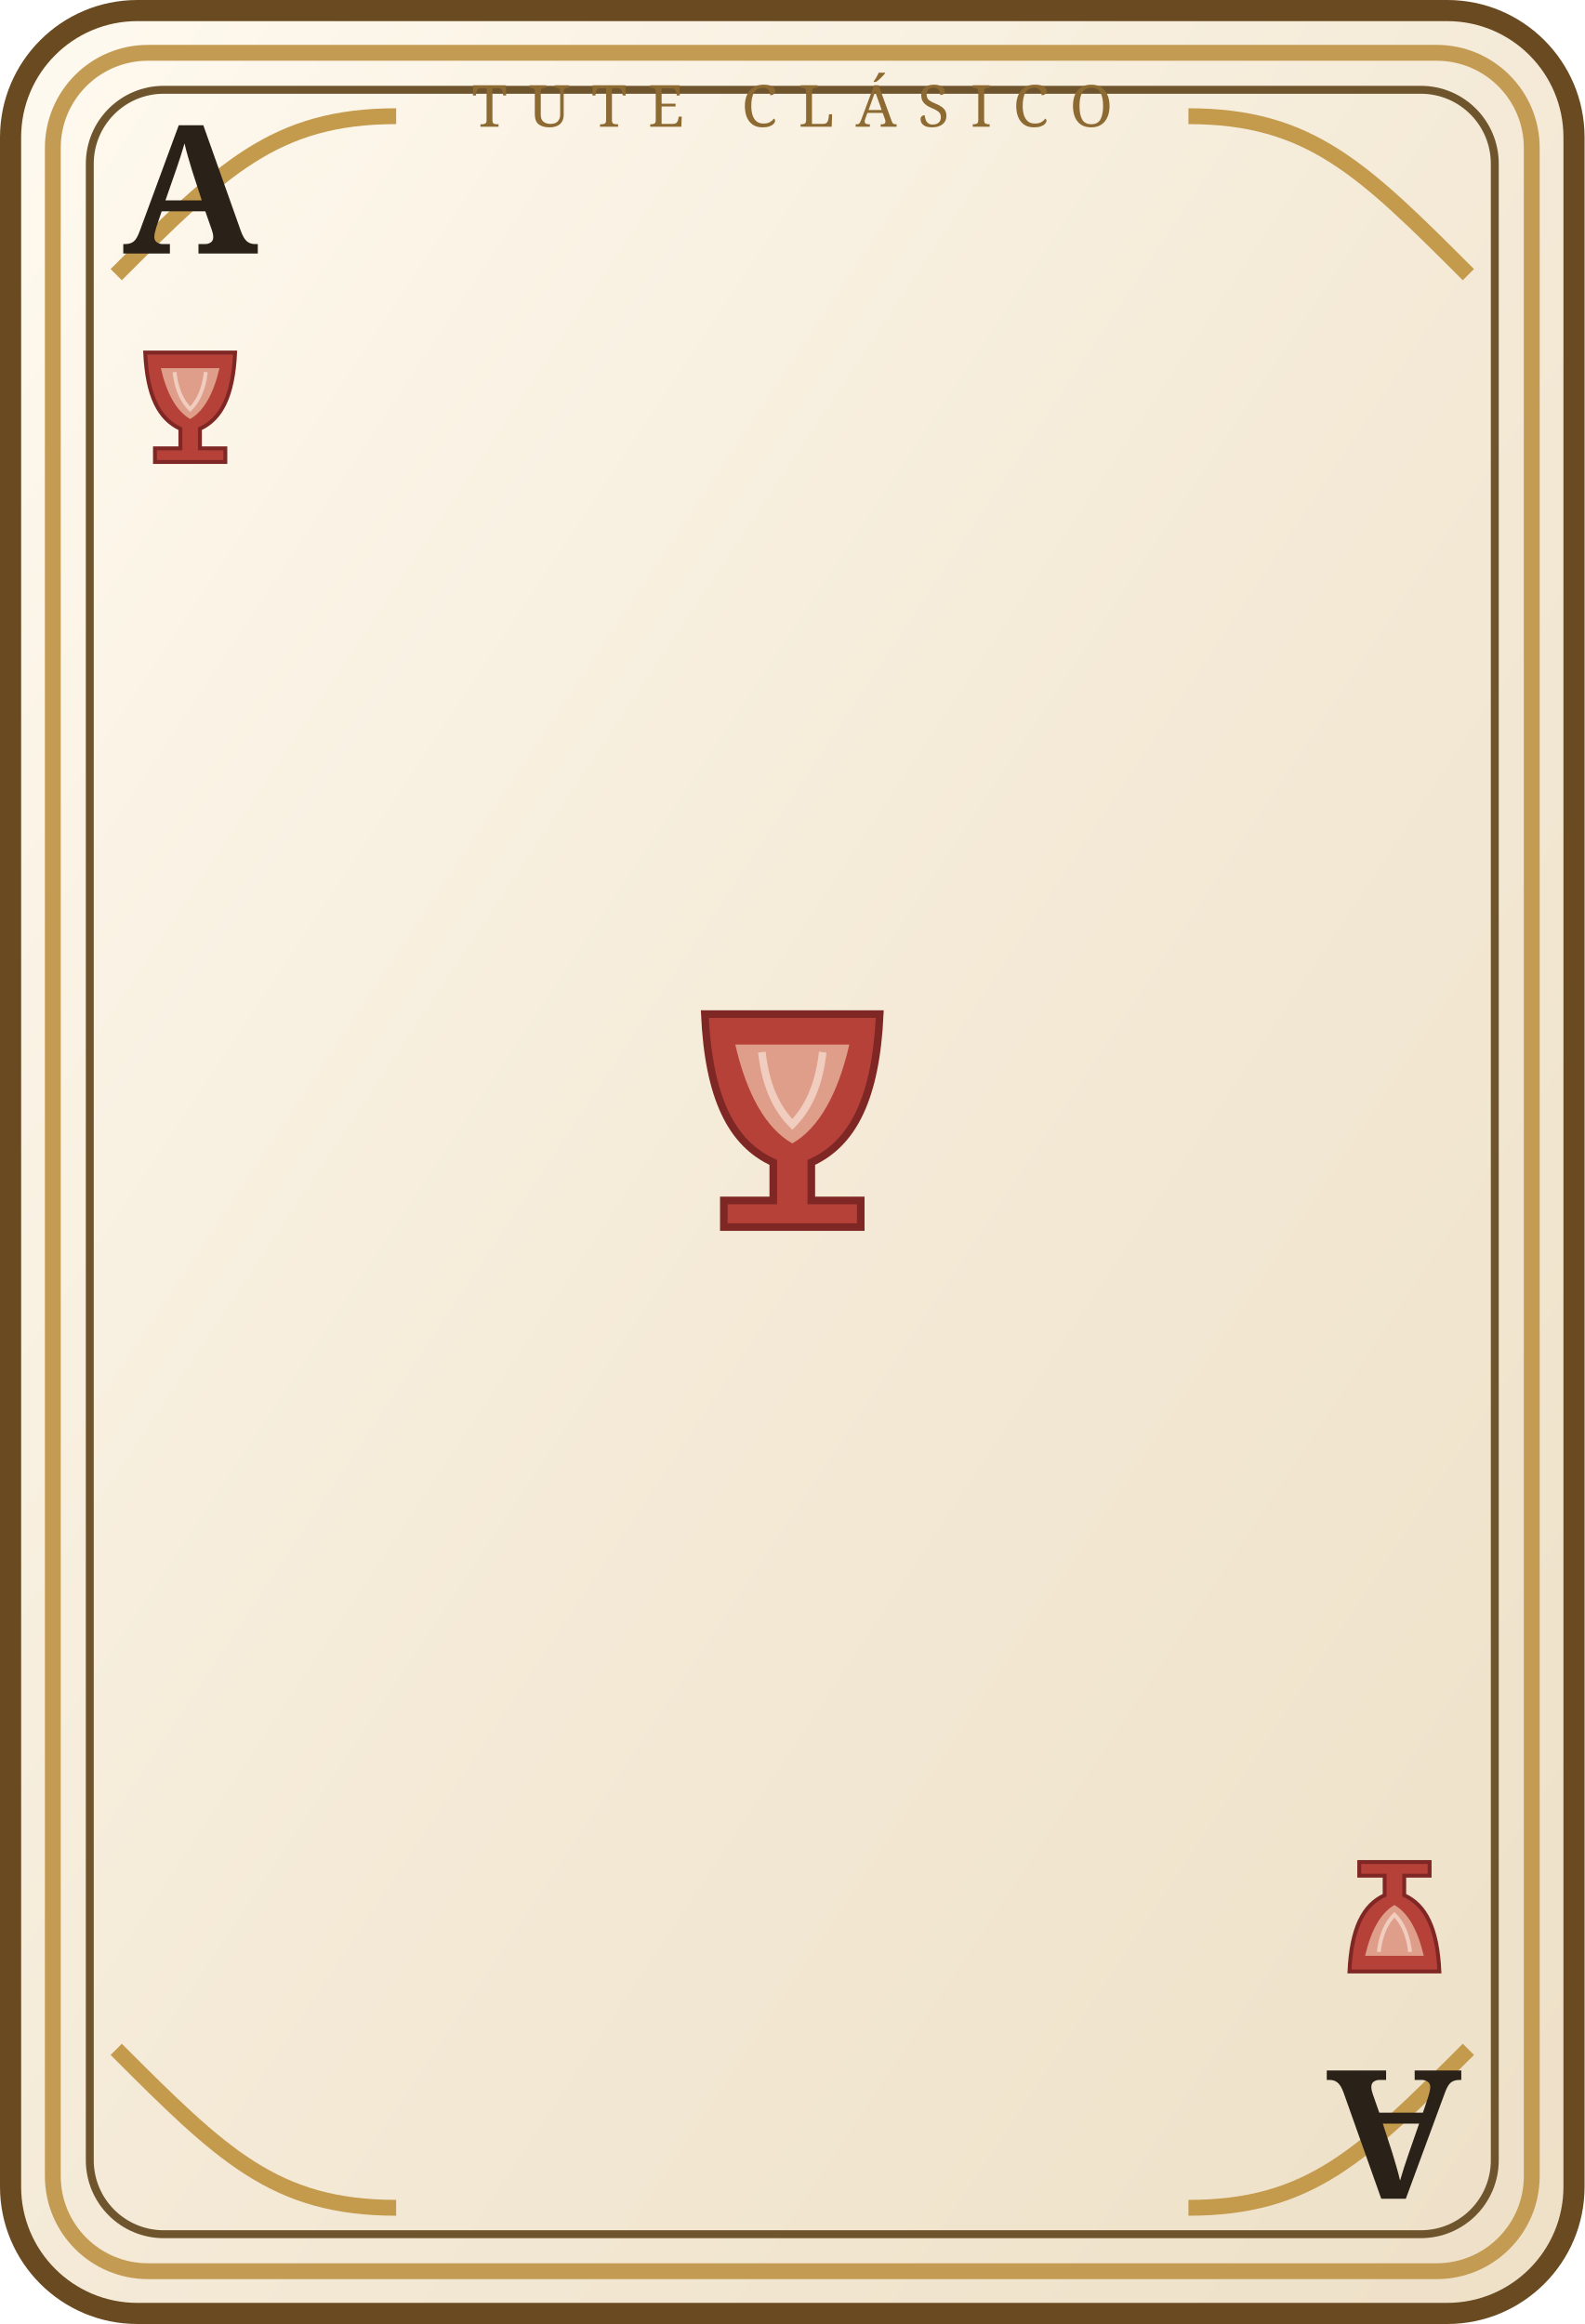
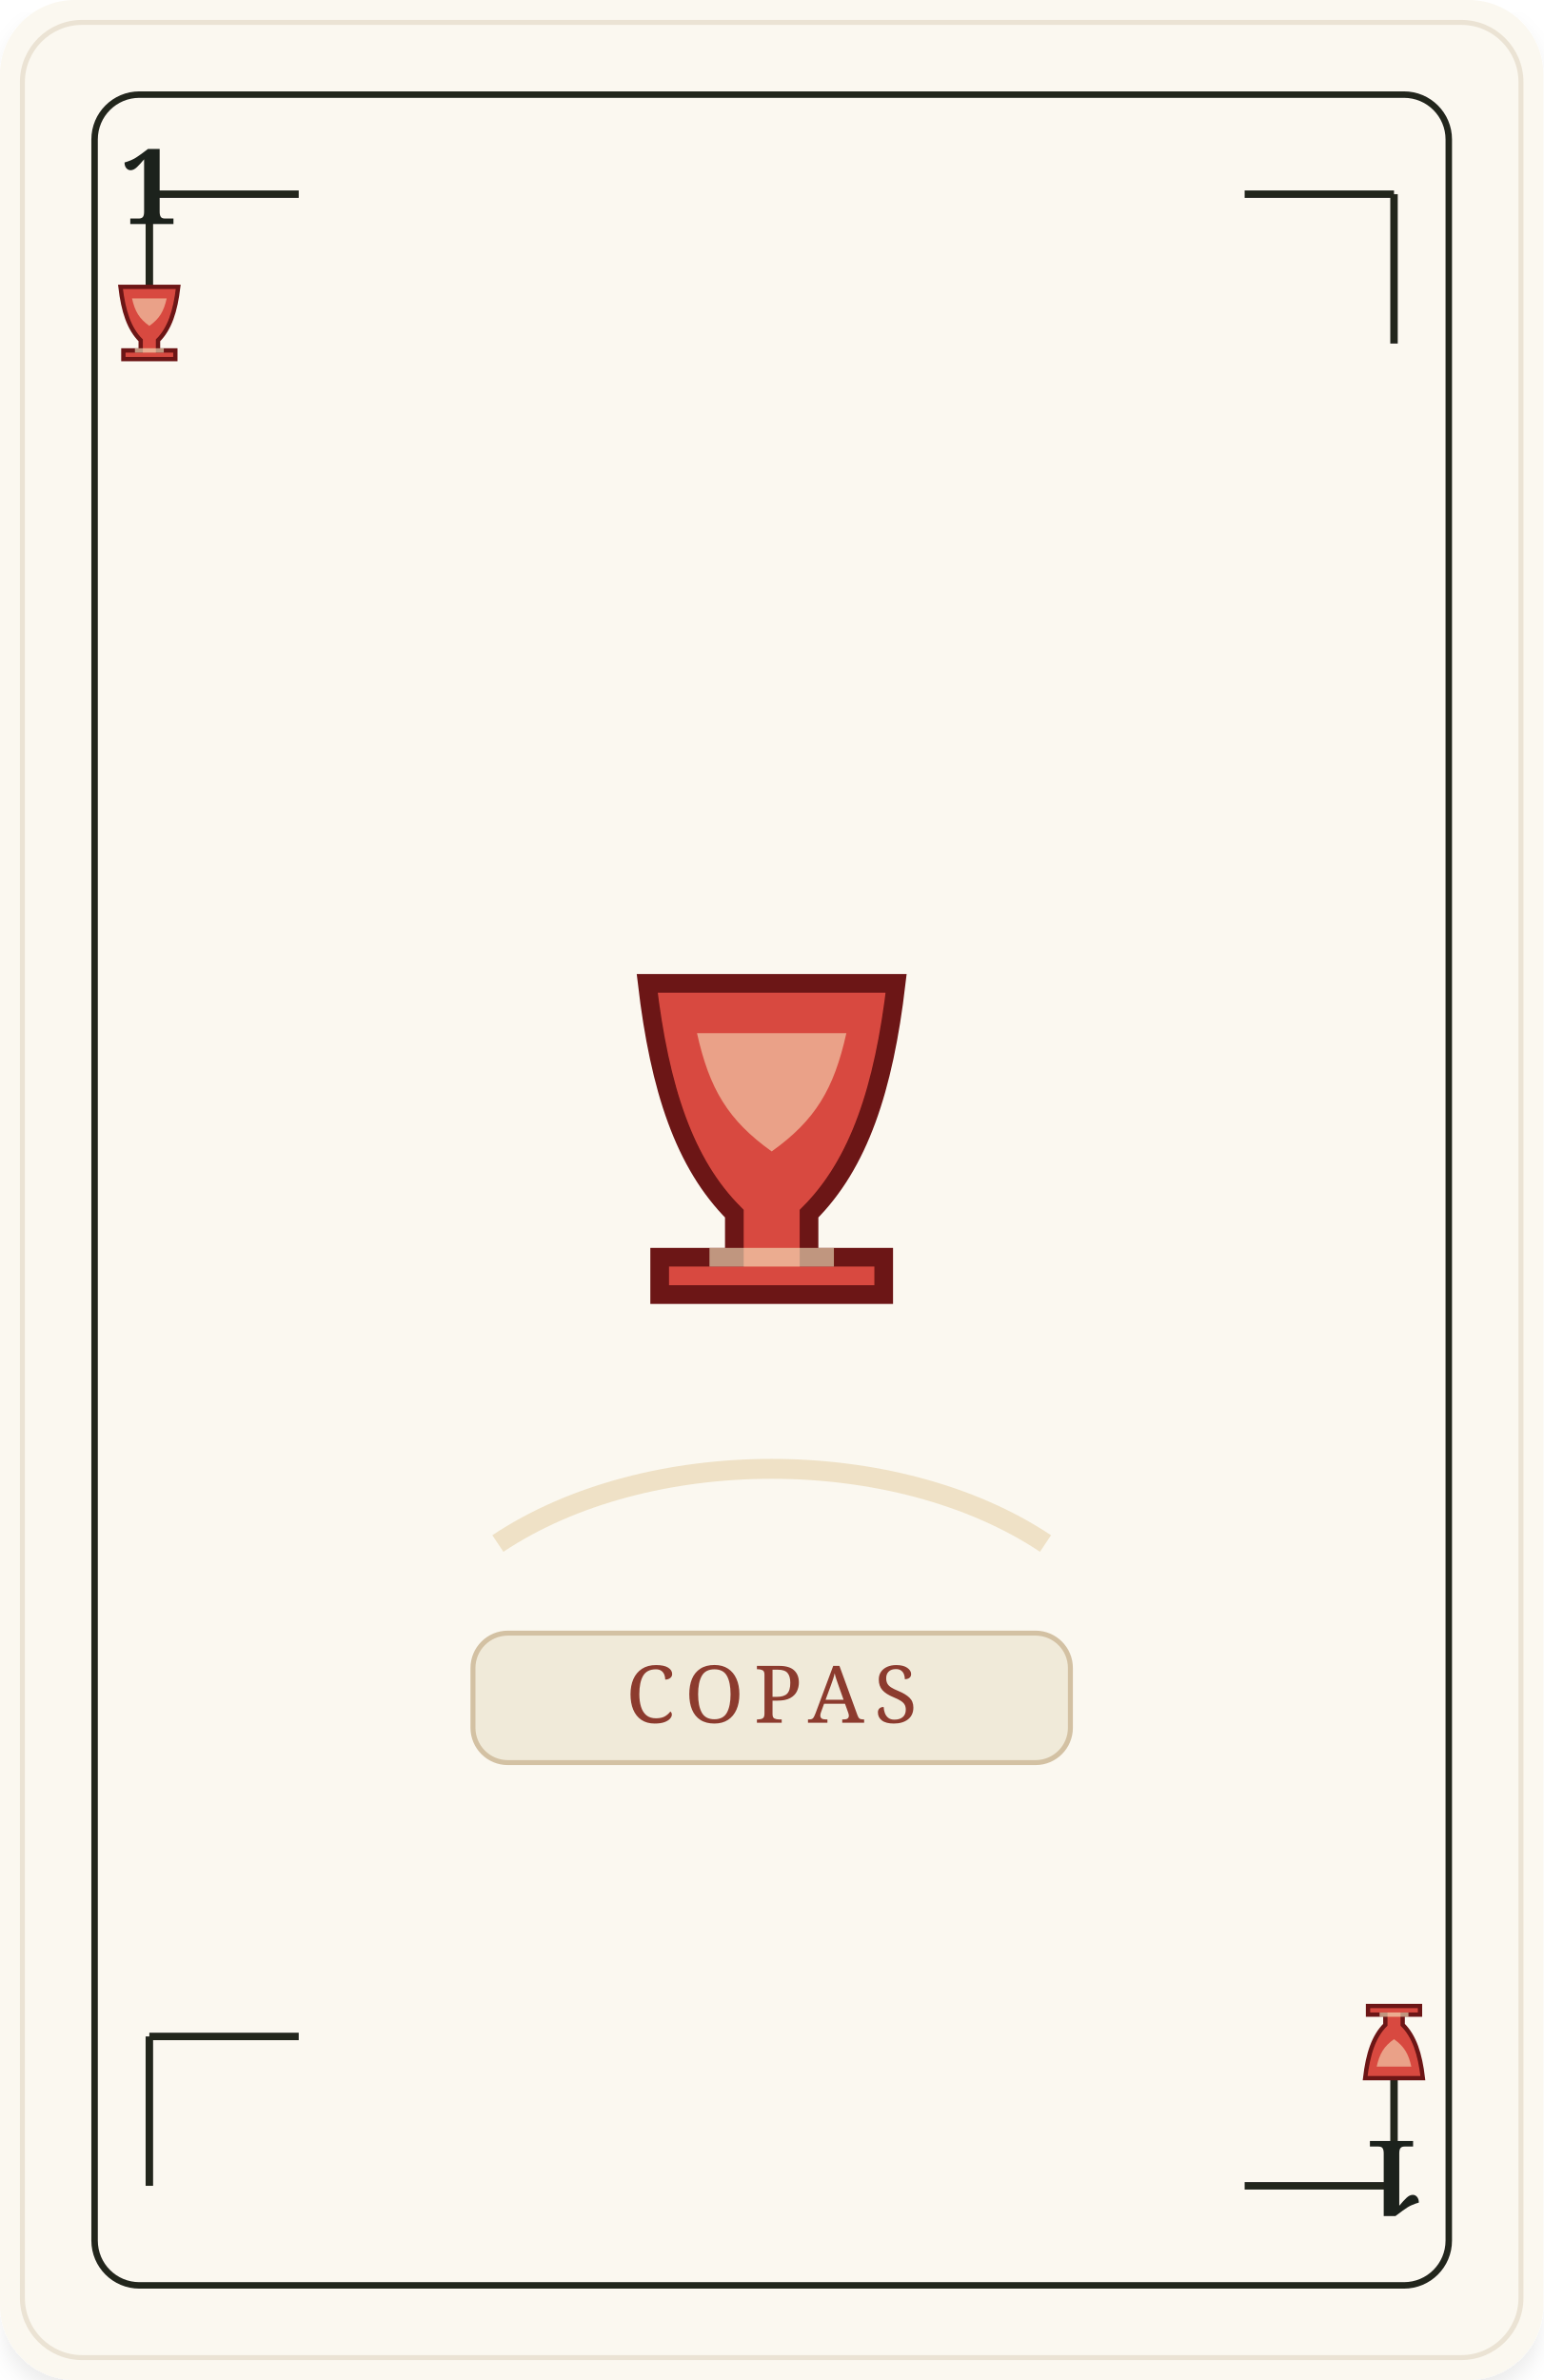
- <svg xmlns="http://www.w3.org/2000/svg" width="300" height="440" viewBox="0 0 300 440">
+ <svg xmlns="http://www.w3.org/2000/svg" width="620" height="956" viewBox="0 0 620 956">
  <defs>
-     <linearGradient id="paper" x1="0" y1="0" x2="1" y2="1">
-       <stop offset="0" stop-color="#fffaf0" />
-       <stop offset=".5" stop-color="#f4ead7" />
-       <stop offset="1" stop-color="#eee0c7" />
+     <filter id="shadow" x="-20%" y="-20%" width="140%" height="140%">
+       <feDropShadow dx="0" dy="5" stdDeviation="4" flood-opacity=".08" />
+     </filter>
+     <linearGradient id="oroFill" x1="0" x2="1">
+       <stop offset="0" stop-color="#f7db89" />
+       <stop offset="1" stop-color="#d19309" />
    </linearGradient>
-     <linearGradient id="gold" x1="0" y1="0" x2="1" y2="1">
-       <stop offset="0" stop-color="#fff0ae" />
-       <stop offset=".48" stop-color="#d9aa45" />
-       <stop offset="1" stop-color="#9f6810" />
-     </linearGradient>
-     <linearGradient id="cloth" x1="0" y1="0" x2="1" y2="1">
-       <stop offset="0" stop-color="#fff" />
-       <stop offset="1" stop-color="#000" />
-     </linearGradient>
-     <filter id="grain">
-       <feTurbulence type="fractalNoise" baseFrequency=".8" numOctaves="2" seed="4" />
-       <feColorMatrix values="1 0 0 0 0 0 1 0 0 0 0 0 1 0 0 0 0 0 .035 0" />
-     </filter>
-     <filter id="shadow">
-       <feDropShadow dx="0" dy="3" stdDeviation="2" flood-opacity=".2" />
-     </filter>
  </defs>
-   <rect x="2" y="2" width="296" height="436" rx="24" fill="url(#paper)" stroke="#6a4a20" stroke-width="4" />
-   <rect x="10" y="10" width="280" height="420" rx="18" fill="none" stroke="#c39b52" stroke-width="3" />
-   <rect x="17" y="17" width="266" height="406" rx="14" fill="none" stroke="#6f552d" stroke-width="1.5" />
-   <path d="M22 52C42 32 52 22 75 22M225 22c23 0 33 10 53 30M22 388c20 20 30 30 53 30M225 418c23 0 33-10 53-30" fill="none" stroke="#c49a4d" stroke-width="3" />
-   <g>
-     <g transform="translate(150 210) rotate(0) scale(0.72)" opacity="1">
-       <path d="M-23-25h46c-1 22-7 34-18 39v10h13v7h-36v-7h13V14c-11-5-17-17-18-39Z" fill="#b54139" stroke="#7f2724" stroke-width="2" />
-       <path d="M-15-17h30C12-4 7 5 0 9-7 5-12-4-15-17Z" fill="#efc2a7" opacity=".72" />
-       <path d="M-8-15c1 9 4 15 8 19 4-4 7-10 8-19" fill="none" stroke="#f6dfd3" stroke-width="2" opacity=".72" />
+   <g filter="url(#shadow)">
+     <rect width="620" height="956" rx="30" fill="#fbf8f0" />
+     <rect x="9" y="9" width="602" height="938" rx="24" fill="none" stroke="#ebe3d4" stroke-width="2" />
+     <rect x="38" y="38" width="544" height="880" rx="18" fill="none" stroke="#23251f" stroke-width="2.6" />
+     <path d="M60 78H120M60 78V138" stroke="#23251f" stroke-width="3" />
+     <path d="M500 78H560M560 78V138" stroke="#23251f" stroke-width="3" />
+     <path d="M60 818H120M60 818V878" stroke="#23251f" stroke-width="3" />
+     <path d="M500 878H560M560 818V878" stroke="#23251f" stroke-width="3" />
+     <g transform="translate(60 90)">
+       <text x="0" y="0" text-anchor="middle" font-family="Georgia,serif" font-size="42" font-weight="700" fill="#1d211b">1</text>
+       <g transform="translate(0 38) scale(.58)">
+         <path d="M-20 -22H20C18 -5 14 7 6 15V22H18V28H-18V22H-6V15C-14 7 -18 -5 -20 -22Z" fill="#d84a3f" stroke="#6c1415" stroke-width="3" />
+         <path d="M-12 -14H12C10 -5 7 0 0 5C-7 0 -10 -5 -12 -14Z" fill="#f5d6b5" opacity=".62" />
+         <path d="M-10 22H10" stroke="#f8edc7" stroke-width="3" opacity=".6" />
+       </g>
+     </g>
+     <g transform="translate(560 860) rotate(180 0 0)">
+       <text x="0" y="0" text-anchor="middle" font-family="Georgia,serif" font-size="42" font-weight="700" fill="#1d211b">1</text>
+       <g transform="translate(0 38) scale(.58)">
+         <path d="M-20 -22H20C18 -5 14 7 6 15V22H18V28H-18V22H-6V15C-14 7 -18 -5 -20 -22Z" fill="#d84a3f" stroke="#6c1415" stroke-width="3" />
+         <path d="M-12 -14H12C10 -5 7 0 0 5C-7 0 -10 -5 -12 -14Z" fill="#f5d6b5" opacity=".62" />
+         <path d="M-10 22H10" stroke="#f8edc7" stroke-width="3" opacity=".6" />
+       </g>
+     </g>
+     <g transform="translate(310 450)">
+       <g transform="scale(2.5)">
+         <path d="M-20 -22H20C18 -5 14 7 6 15V22H18V28H-18V22H-6V15C-14 7 -18 -5 -20 -22Z" fill="#d84a3f" stroke="#6c1415" stroke-width="3" />
+         <path d="M-12 -14H12C10 -5 7 0 0 5C-7 0 -10 -5 -12 -14Z" fill="#f5d6b5" opacity=".62" />
+         <path d="M-10 22H10" stroke="#f8edc7" stroke-width="3" opacity=".6" />
+       </g>
+       <path d="M-110 170C-50 130 50 130 110 170" fill="none" stroke="#d9b878" stroke-width="8" opacity=".35" />
+     </g>
+     <g transform="translate(310 682)">
+       <rect x="-120" y="-26" width="240" height="52" rx="14" fill="#f0ead9" stroke="#d3c1a3" stroke-width="2" />
+       <text x="0" y="10" text-anchor="middle" font-family="Georgia,serif" font-size="32" letter-spacing="4" fill="#8c3a2f">COPAS</text>
    </g>
  </g>
-   <g transform="translate(36 48) rotate(0)">
-     <text x="0" y="0" text-anchor="middle" font-family="Georgia,serif" font-size="34" font-weight="700" fill="#2a2218">A</text>
-     <g transform="translate(0 28) rotate(0) scale(0.37)" opacity="1">
-       <path d="M-23-25h46c-1 22-7 34-18 39v10h13v7h-36v-7h13V14c-11-5-17-17-18-39Z" fill="#b54139" stroke="#7f2724" stroke-width="2" />
-       <path d="M-15-17h30C12-4 7 5 0 9-7 5-12-4-15-17Z" fill="#efc2a7" opacity=".72" />
-       <path d="M-8-15c1 9 4 15 8 19 4-4 7-10 8-19" fill="none" stroke="#f6dfd3" stroke-width="2" opacity=".72" />
-     </g>
-   </g>
-   <g transform="translate(264 392) rotate(180)">
-     <text x="0" y="0" text-anchor="middle" font-family="Georgia,serif" font-size="34" font-weight="700" fill="#2a2218">A</text>
-     <g transform="translate(0 28) rotate(0) scale(0.37)" opacity="1">
-       <path d="M-23-25h46c-1 22-7 34-18 39v10h13v7h-36v-7h13V14c-11-5-17-17-18-39Z" fill="#b54139" stroke="#7f2724" stroke-width="2" />
-       <path d="M-15-17h30C12-4 7 5 0 9-7 5-12-4-15-17Z" fill="#efc2a7" opacity=".72" />
-       <path d="M-8-15c1 9 4 15 8 19 4-4 7-10 8-19" fill="none" stroke="#f6dfd3" stroke-width="2" opacity=".72" />
-     </g>
-   </g>
-   <text x="150" y="24" text-anchor="middle" font-family="Georgia,serif" font-size="11" letter-spacing="4" fill="#8d6a32">TUTE CLÁSICO</text>
</svg>
